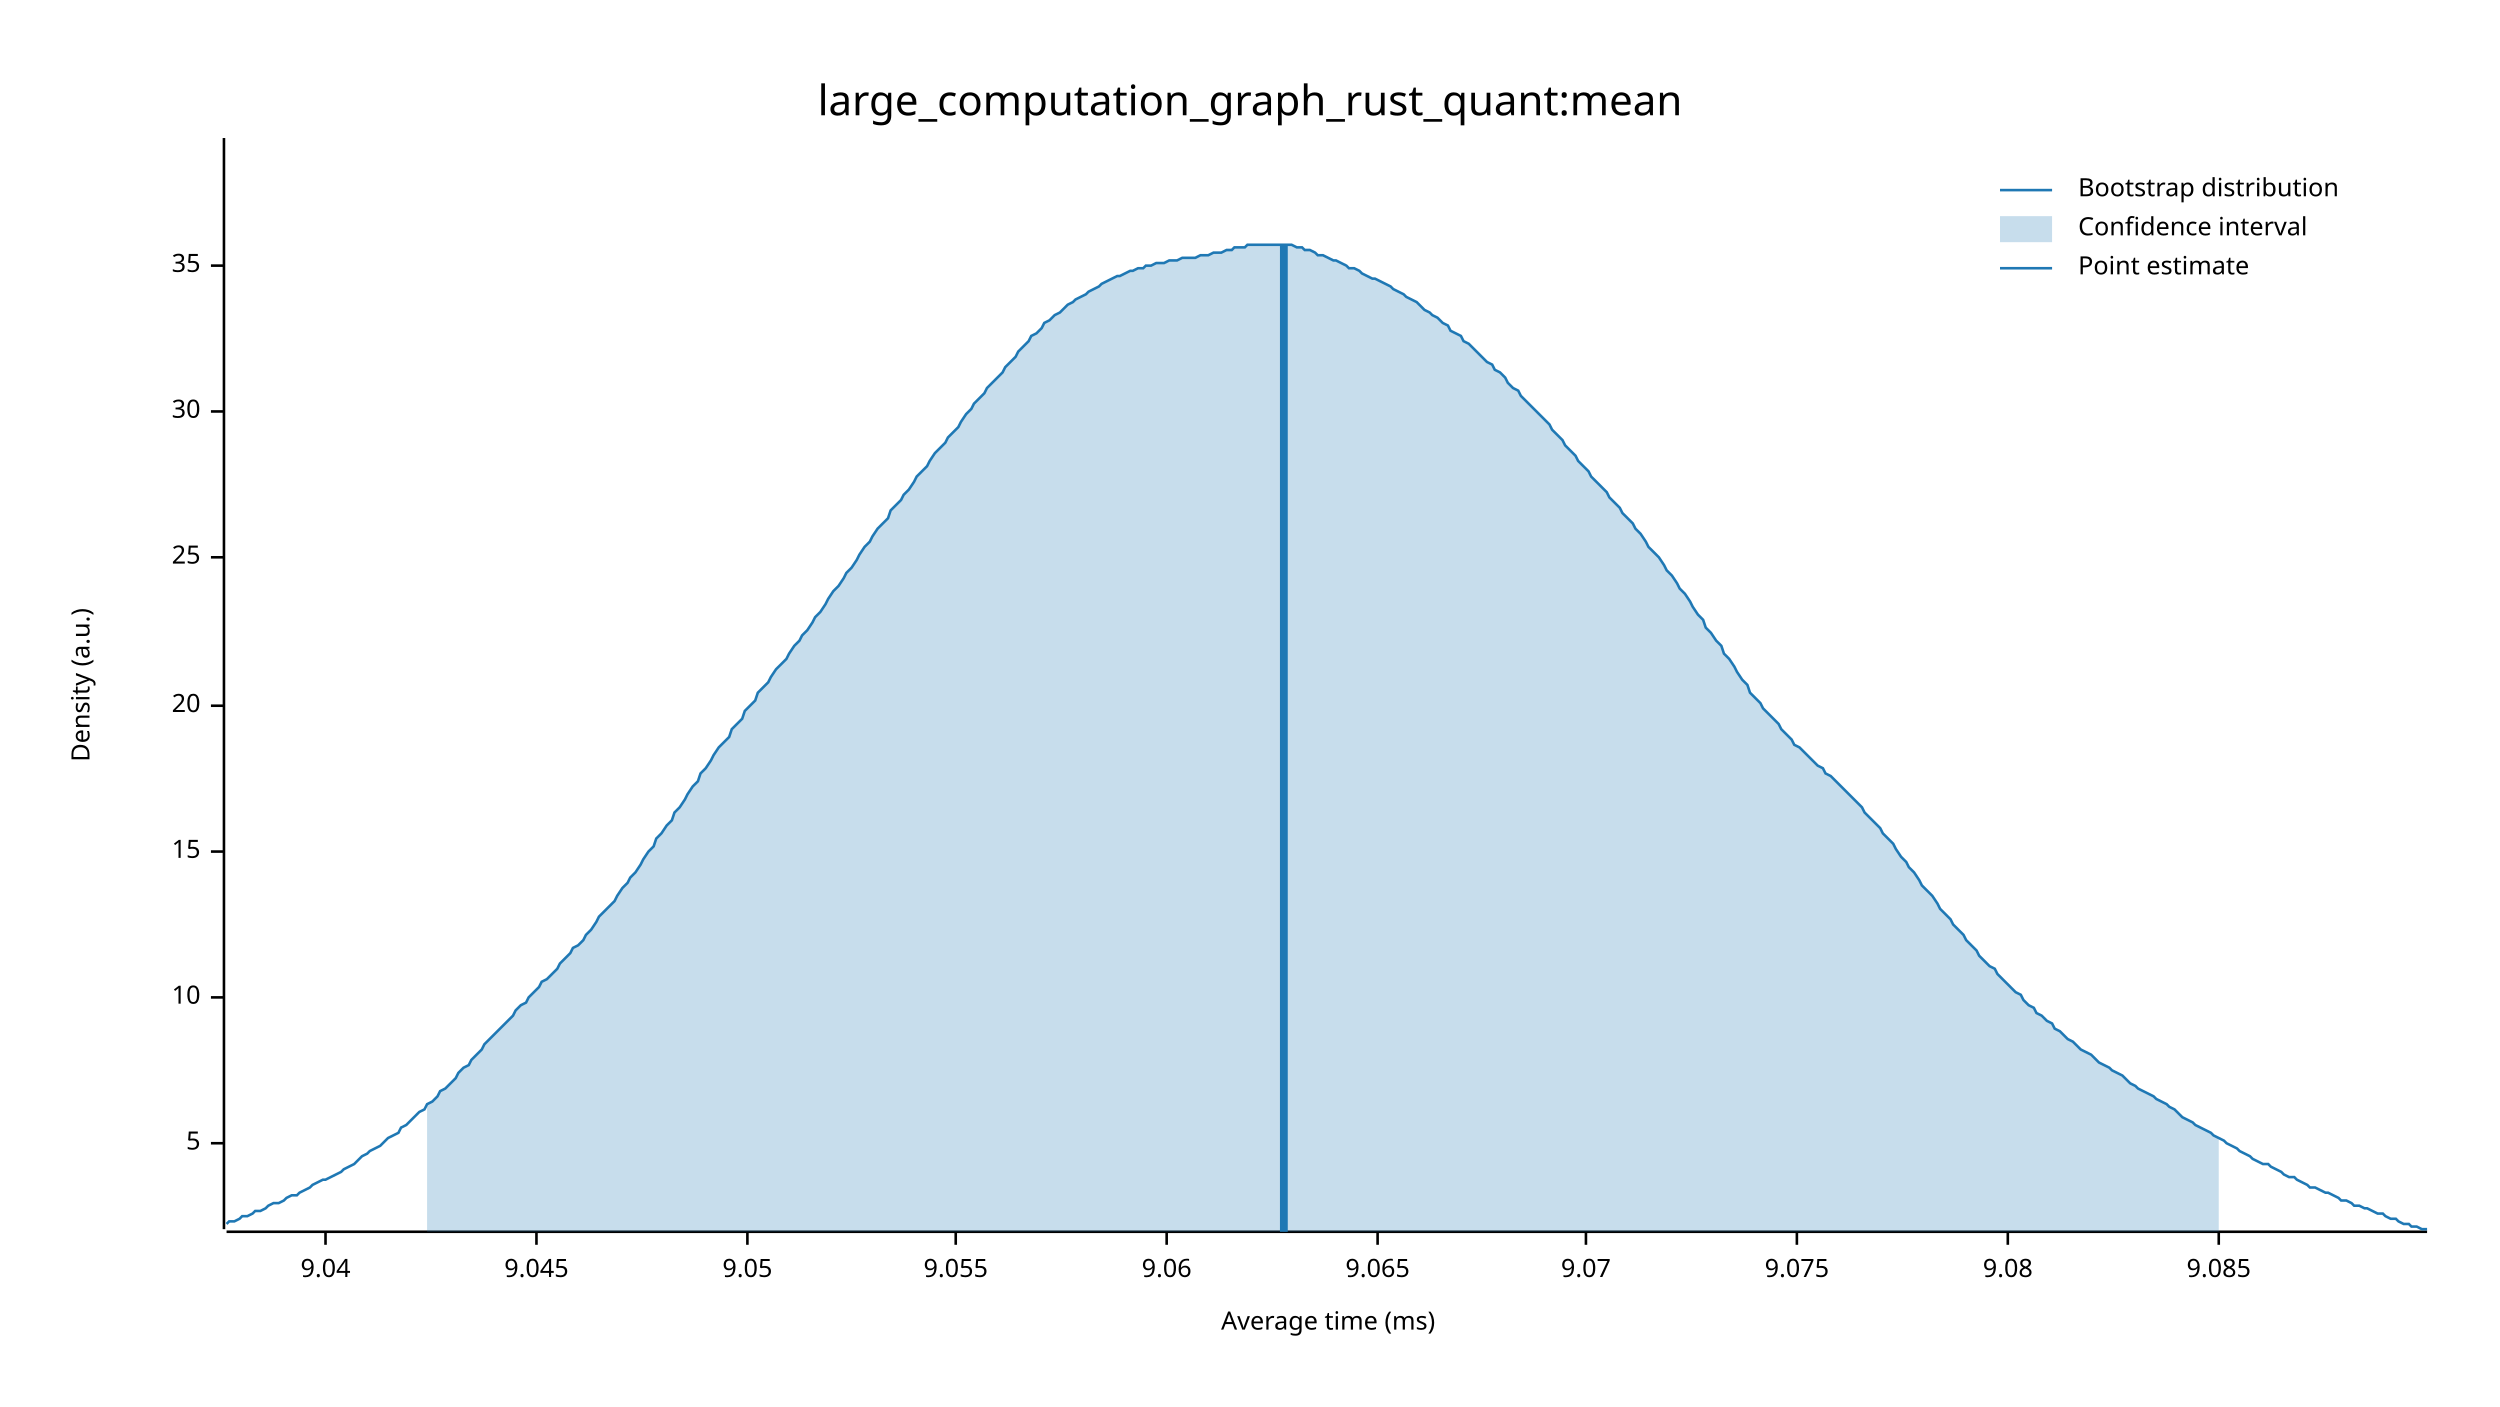
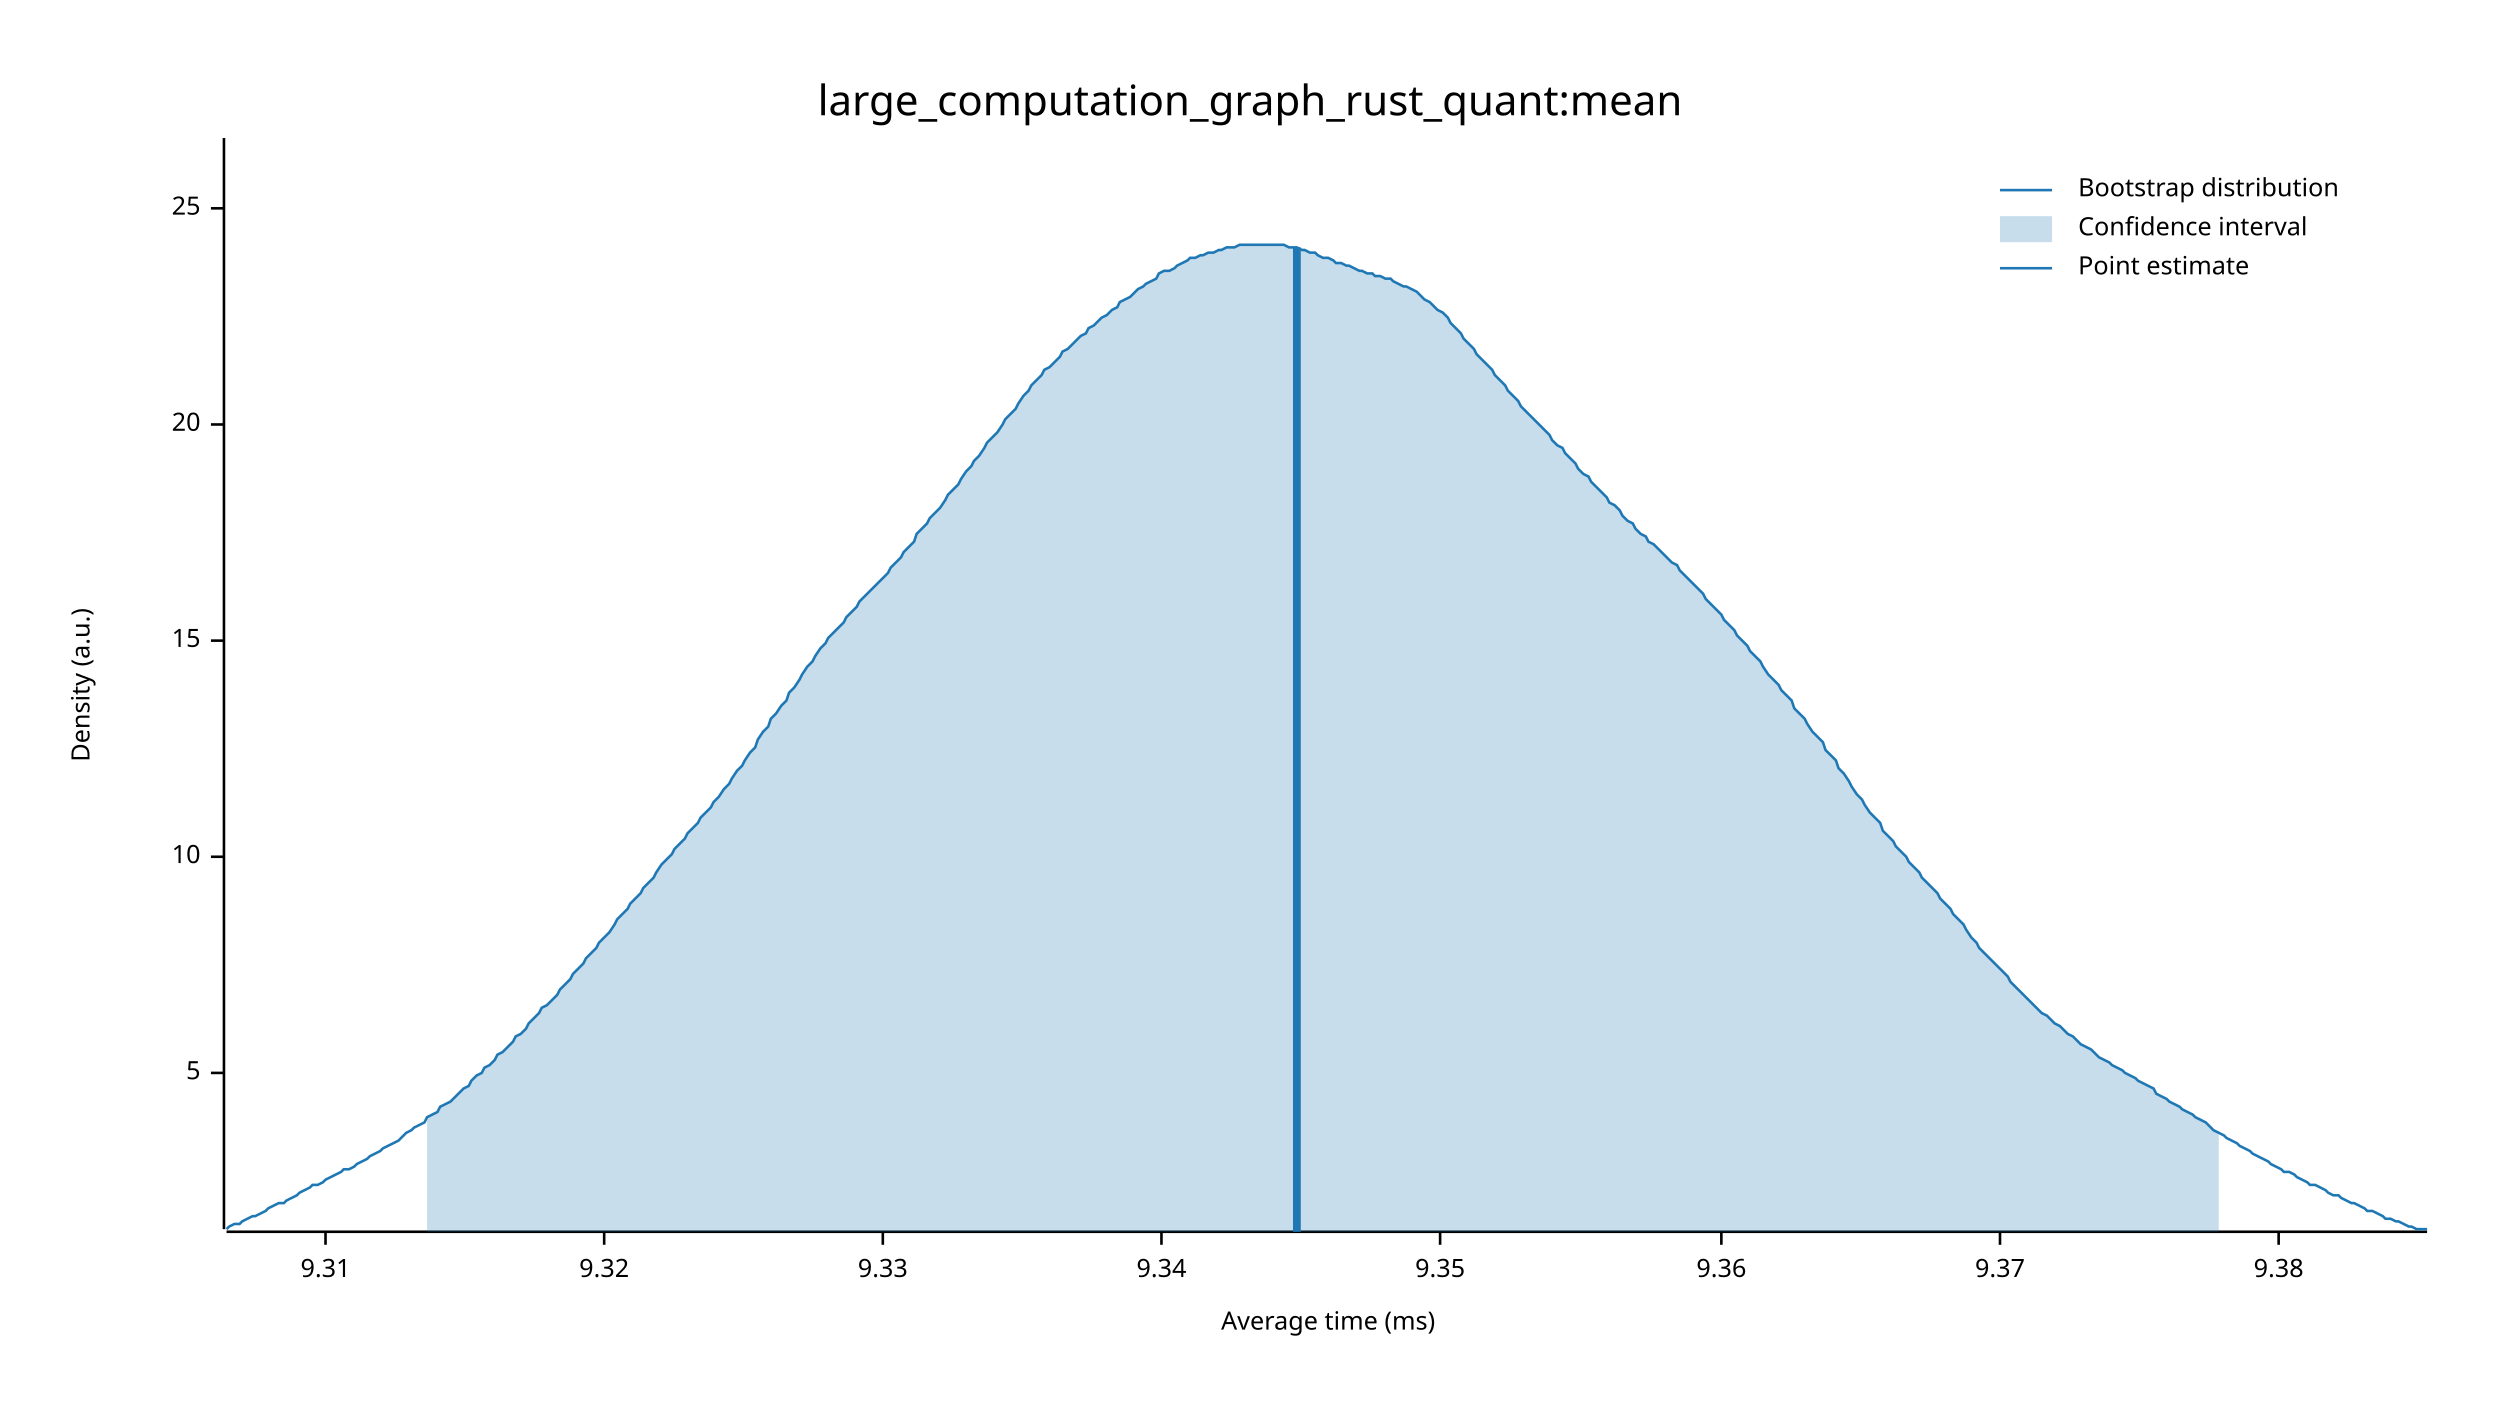
<svg xmlns="http://www.w3.org/2000/svg" width="960" height="540" viewBox="0 0 960 540">
  <text x="480" y="32" dy="0.76em" text-anchor="middle" font-family="sans-serif" font-size="16.129" opacity="1" fill="#000000">
large_computation_graph_rust_quant:mean
</text>
  <text x="27" y="263" dy="0.76em" text-anchor="middle" font-family="sans-serif" font-size="9.677" opacity="1" fill="#000000" transform="rotate(270, 27, 263)">
Density (a.u.)
</text>
  <text x="510" y="513" dy="-0.5ex" text-anchor="middle" font-family="sans-serif" font-size="9.677" opacity="1" fill="#000000">
Average time (ms)
</text>
  <polyline fill="none" opacity="1" stroke="#000000" stroke-width="1" points="86,53 86,472 " />
-   <text x="77" y="439" dy="0.5ex" text-anchor="end" font-family="sans-serif" font-size="9.677" opacity="1" fill="#000000">
+   <text x="77" y="412" dy="0.5ex" text-anchor="end" font-family="sans-serif" font-size="9.677" opacity="1" fill="#000000">
5
</text>
-   <polyline fill="none" opacity="1" stroke="#000000" stroke-width="1" points="81,439 86,439 " />
-   <text x="77" y="383" dy="0.5ex" text-anchor="end" font-family="sans-serif" font-size="9.677" opacity="1" fill="#000000">
+   <polyline fill="none" opacity="1" stroke="#000000" stroke-width="1" points="81,412 86,412 " />
+   <text x="77" y="329" dy="0.5ex" text-anchor="end" font-family="sans-serif" font-size="9.677" opacity="1" fill="#000000">
10
</text>
-   <polyline fill="none" opacity="1" stroke="#000000" stroke-width="1" points="81,383 86,383 " />
-   <text x="77" y="327" dy="0.5ex" text-anchor="end" font-family="sans-serif" font-size="9.677" opacity="1" fill="#000000">
+   <polyline fill="none" opacity="1" stroke="#000000" stroke-width="1" points="81,329 86,329 " />
+   <text x="77" y="246" dy="0.5ex" text-anchor="end" font-family="sans-serif" font-size="9.677" opacity="1" fill="#000000">
15
</text>
-   <polyline fill="none" opacity="1" stroke="#000000" stroke-width="1" points="81,327 86,327 " />
-   <text x="77" y="271" dy="0.5ex" text-anchor="end" font-family="sans-serif" font-size="9.677" opacity="1" fill="#000000">
+   <polyline fill="none" opacity="1" stroke="#000000" stroke-width="1" points="81,246 86,246 " />
+   <text x="77" y="163" dy="0.5ex" text-anchor="end" font-family="sans-serif" font-size="9.677" opacity="1" fill="#000000">
20
</text>
-   <polyline fill="none" opacity="1" stroke="#000000" stroke-width="1" points="81,271 86,271 " />
-   <text x="77" y="214" dy="0.5ex" text-anchor="end" font-family="sans-serif" font-size="9.677" opacity="1" fill="#000000">
+   <polyline fill="none" opacity="1" stroke="#000000" stroke-width="1" points="81,163 86,163 " />
+   <text x="77" y="80" dy="0.5ex" text-anchor="end" font-family="sans-serif" font-size="9.677" opacity="1" fill="#000000">
25
</text>
-   <polyline fill="none" opacity="1" stroke="#000000" stroke-width="1" points="81,214 86,214 " />
-   <text x="77" y="158" dy="0.5ex" text-anchor="end" font-family="sans-serif" font-size="9.677" opacity="1" fill="#000000">
- 30
- </text>
-   <polyline fill="none" opacity="1" stroke="#000000" stroke-width="1" points="81,158 86,158 " />
-   <text x="77" y="102" dy="0.5ex" text-anchor="end" font-family="sans-serif" font-size="9.677" opacity="1" fill="#000000">
- 35
- </text>
-   <polyline fill="none" opacity="1" stroke="#000000" stroke-width="1" points="81,102 86,102 " />
+   <polyline fill="none" opacity="1" stroke="#000000" stroke-width="1" points="81,80 86,80 " />
  <polyline fill="none" opacity="1" stroke="#000000" stroke-width="1" points="87,473 932,473 " />
  <text x="125" y="483" dy="0.76em" text-anchor="middle" font-family="sans-serif" font-size="9.677" opacity="1" fill="#000000">
- 9.04
+ 9.31
</text>
  <polyline fill="none" opacity="1" stroke="#000000" stroke-width="1" points="125,473 125,478 " />
-   <text x="206" y="483" dy="0.76em" text-anchor="middle" font-family="sans-serif" font-size="9.677" opacity="1" fill="#000000">
- 9.045
+   <text x="232" y="483" dy="0.76em" text-anchor="middle" font-family="sans-serif" font-size="9.677" opacity="1" fill="#000000">
+ 9.32
</text>
-   <polyline fill="none" opacity="1" stroke="#000000" stroke-width="1" points="206,473 206,478 " />
-   <text x="287" y="483" dy="0.76em" text-anchor="middle" font-family="sans-serif" font-size="9.677" opacity="1" fill="#000000">
- 9.05
+   <polyline fill="none" opacity="1" stroke="#000000" stroke-width="1" points="232,473 232,478 " />
+   <text x="339" y="483" dy="0.76em" text-anchor="middle" font-family="sans-serif" font-size="9.677" opacity="1" fill="#000000">
+ 9.33
</text>
-   <polyline fill="none" opacity="1" stroke="#000000" stroke-width="1" points="287,473 287,478 " />
-   <text x="367" y="483" dy="0.76em" text-anchor="middle" font-family="sans-serif" font-size="9.677" opacity="1" fill="#000000">
- 9.055
+   <polyline fill="none" opacity="1" stroke="#000000" stroke-width="1" points="339,473 339,478 " />
+   <text x="446" y="483" dy="0.76em" text-anchor="middle" font-family="sans-serif" font-size="9.677" opacity="1" fill="#000000">
+ 9.34
</text>
-   <polyline fill="none" opacity="1" stroke="#000000" stroke-width="1" points="367,473 367,478 " />
-   <text x="448" y="483" dy="0.76em" text-anchor="middle" font-family="sans-serif" font-size="9.677" opacity="1" fill="#000000">
- 9.06
+   <polyline fill="none" opacity="1" stroke="#000000" stroke-width="1" points="446,473 446,478 " />
+   <text x="553" y="483" dy="0.76em" text-anchor="middle" font-family="sans-serif" font-size="9.677" opacity="1" fill="#000000">
+ 9.35
</text>
-   <polyline fill="none" opacity="1" stroke="#000000" stroke-width="1" points="448,473 448,478 " />
-   <text x="529" y="483" dy="0.76em" text-anchor="middle" font-family="sans-serif" font-size="9.677" opacity="1" fill="#000000">
- 9.065
+   <polyline fill="none" opacity="1" stroke="#000000" stroke-width="1" points="553,473 553,478 " />
+   <text x="661" y="483" dy="0.76em" text-anchor="middle" font-family="sans-serif" font-size="9.677" opacity="1" fill="#000000">
+ 9.36
</text>
-   <polyline fill="none" opacity="1" stroke="#000000" stroke-width="1" points="529,473 529,478 " />
-   <text x="609" y="483" dy="0.76em" text-anchor="middle" font-family="sans-serif" font-size="9.677" opacity="1" fill="#000000">
- 9.07
+   <polyline fill="none" opacity="1" stroke="#000000" stroke-width="1" points="661,473 661,478 " />
+   <text x="768" y="483" dy="0.76em" text-anchor="middle" font-family="sans-serif" font-size="9.677" opacity="1" fill="#000000">
+ 9.37
</text>
-   <polyline fill="none" opacity="1" stroke="#000000" stroke-width="1" points="609,473 609,478 " />
-   <text x="690" y="483" dy="0.76em" text-anchor="middle" font-family="sans-serif" font-size="9.677" opacity="1" fill="#000000">
- 9.075
+   <polyline fill="none" opacity="1" stroke="#000000" stroke-width="1" points="768,473 768,478 " />
+   <text x="875" y="483" dy="0.76em" text-anchor="middle" font-family="sans-serif" font-size="9.677" opacity="1" fill="#000000">
+ 9.38
</text>
-   <polyline fill="none" opacity="1" stroke="#000000" stroke-width="1" points="690,473 690,478 " />
-   <text x="771" y="483" dy="0.76em" text-anchor="middle" font-family="sans-serif" font-size="9.677" opacity="1" fill="#000000">
- 9.08
- </text>
-   <polyline fill="none" opacity="1" stroke="#000000" stroke-width="1" points="771,473 771,478 " />
-   <text x="852" y="483" dy="0.76em" text-anchor="middle" font-family="sans-serif" font-size="9.677" opacity="1" fill="#000000">
- 9.085
- </text>
-   <polyline fill="none" opacity="1" stroke="#000000" stroke-width="1" points="852,473 852,478 " />
-   <polyline fill="none" opacity="1" stroke="#1F78B4" stroke-width="1" points="87,470 88,469 90,469 92,468 93,467 95,467 97,466 98,465 100,465 102,464 103,463 105,462 107,462 109,461 110,460 112,459 114,459 115,458 117,457 119,456 120,455 122,454 124,453 125,453 127,452 129,451 131,450 132,449 134,448 136,447 137,446 139,444 141,443 142,442 144,441 146,440 147,439 149,437 151,436 153,435 154,433 156,432 158,430 159,429 161,427 163,426 164,424 166,423 168,421 169,419 171,418 173,416 175,414 176,412 178,410 180,409 181,407 183,405 185,403 186,401 188,399 190,397 191,396 193,394 195,392 197,390 198,388 200,386 202,385 203,383 205,381 207,379 208,377 210,376 212,374 214,372 215,370 217,368 219,366 220,364 222,363 224,361 225,359 227,357 229,354 230,352 232,350 234,348 236,346 237,344 239,341 241,339 242,337 244,335 246,332 247,330 249,327 251,325 252,322 254,320 256,317 258,315 259,312 261,310 263,307 264,305 266,302 268,300 269,297 271,295 273,292 274,290 276,287 278,285 280,283 281,280 283,278 285,276 286,273 288,271 290,269 291,266 293,264 295,262 296,260 298,257 300,255 302,253 303,251 305,248 307,246 308,244 310,242 312,239 313,237 315,235 317,232 318,230 320,227 322,225 324,222 325,220 327,218 329,215 330,213 332,210 334,208 335,206 337,203 339,201 341,199 342,196 344,194 346,192 347,190 349,188 351,185 352,183 354,181 356,179 357,177 359,174 361,172 363,170 364,168 366,166 368,164 369,162 371,159 373,157 374,155 376,153 378,151 379,149 381,147 383,145 385,143 386,141 388,139 390,137 391,135 393,133 395,131 396,129 398,128 400,126 401,124 403,123 405,121 407,120 408,119 410,117 412,116 413,115 415,114 417,113 418,112 420,111 422,110 423,109 425,108 427,107 429,106 430,106 432,105 434,104 435,104 437,103 439,103 440,102 442,102 444,101 445,101 447,101 449,100 451,100 452,100 454,99 456,99 457,99 459,99 461,98 462,98 464,98 466,97 468,97 469,97 471,96 473,96 474,95 476,95 478,95 479,94 481,94 483,94 484,94 486,94 488,94 490,94 491,94 493,94 495,94 496,94 498,95 500,95 501,96 503,96 505,97 506,98 508,98 510,99 512,100 513,100 515,101 517,102 518,103 520,103 522,104 523,105 525,106 527,107 528,107 530,108 532,109 534,110 535,111 537,112 539,113 540,114 542,115 544,116 545,117 547,119 549,120 550,121 552,122 554,124 556,125 557,127 559,128 561,129 562,131 564,132 566,134 567,135 569,137 571,139 573,140 574,142 576,143 578,145 579,147 581,149 583,150 584,152 586,154 588,156 589,157 591,159 593,161 595,163 596,165 598,167 600,169 601,171 603,173 605,175 606,177 608,179 610,181 611,183 613,185 615,187 617,189 618,191 620,193 622,195 623,197 625,199 627,201 628,203 630,205 632,208 633,210 635,212 637,214 639,217 640,219 642,221 644,224 645,226 647,228 649,231 650,233 652,236 654,238 655,241 657,243 659,246 661,248 662,251 664,253 666,256 667,258 669,261 671,263 672,266 674,268 676,270 677,272 679,274 681,276 683,278 684,280 686,282 688,284 689,286 691,287 693,289 694,290 696,292 698,294 700,295 701,297 703,298 705,300 706,301 708,303 710,305 711,306 713,308 715,310 716,312 718,314 720,316 722,318 723,320 725,322 727,324 728,326 730,329 732,331 733,333 735,335 737,338 738,340 740,342 742,344 744,347 745,349 747,351 749,353 750,355 752,357 754,359 755,361 757,363 759,365 760,367 762,369 764,371 766,372 767,374 769,376 771,378 772,379 774,381 776,382 777,384 779,386 781,387 782,389 784,390 786,392 788,393 789,395 791,396 793,398 794,399 796,400 798,402 799,403 801,404 803,405 804,406 806,408 808,409 810,410 811,411 813,412 815,413 816,414 818,416 820,417 821,418 823,419 825,420 827,421 828,422 830,423 832,424 833,425 835,426 837,428 838,429 840,430 842,431 843,432 845,433 847,434 849,435 850,436 852,437 854,438 855,439 857,440 859,441 860,442 862,443 864,444 865,445 867,446 869,447 871,447 872,448 874,449 876,450 877,451 879,452 881,452 882,453 884,454 886,455 887,456 889,456 891,457 893,458 894,458 896,459 898,460 899,461 901,461 903,462 904,463 906,463 908,464 909,464 911,465 913,466 915,466 916,467 918,468 920,468 921,469 923,470 925,470 926,471 928,471 930,472 932,472 " />
-   <polygon opacity="0.25" fill="#1F78B4" points="164,424 166,423 168,421 169,419 171,418 173,416 175,414 176,412 178,410 180,409 181,407 183,405 185,403 186,401 188,399 190,397 191,396 193,394 195,392 197,390 198,388 200,386 202,385 203,383 205,381 207,379 208,377 210,376 212,374 214,372 215,370 217,368 219,366 220,364 222,363 224,361 225,359 227,357 229,354 230,352 232,350 234,348 236,346 237,344 239,341 241,339 242,337 244,335 246,332 247,330 249,327 251,325 252,322 254,320 256,317 258,315 259,312 261,310 263,307 264,305 266,302 268,300 269,297 271,295 273,292 274,290 276,287 278,285 280,283 281,280 283,278 285,276 286,273 288,271 290,269 291,266 293,264 295,262 296,260 298,257 300,255 302,253 303,251 305,248 307,246 308,244 310,242 312,239 313,237 315,235 317,232 318,230 320,227 322,225 324,222 325,220 327,218 329,215 330,213 332,210 334,208 335,206 337,203 339,201 341,199 342,196 344,194 346,192 347,190 349,188 351,185 352,183 354,181 356,179 357,177 359,174 361,172 363,170 364,168 366,166 368,164 369,162 371,159 373,157 374,155 376,153 378,151 379,149 381,147 383,145 385,143 386,141 388,139 390,137 391,135 393,133 395,131 396,129 398,128 400,126 401,124 403,123 405,121 407,120 408,119 410,117 412,116 413,115 415,114 417,113 418,112 420,111 422,110 423,109 425,108 427,107 429,106 430,106 432,105 434,104 435,104 437,103 439,103 440,102 442,102 444,101 445,101 447,101 449,100 451,100 452,100 454,99 456,99 457,99 459,99 461,98 462,98 464,98 466,97 468,97 469,97 471,96 473,96 474,95 476,95 478,95 479,94 481,94 483,94 484,94 486,94 488,94 490,94 491,94 493,94 495,94 496,94 498,95 500,95 501,96 503,96 505,97 506,98 508,98 510,99 512,100 513,100 515,101 517,102 518,103 520,103 522,104 523,105 525,106 527,107 528,107 530,108 532,109 534,110 535,111 537,112 539,113 540,114 542,115 544,116 545,117 547,119 549,120 550,121 552,122 554,124 556,125 557,127 559,128 561,129 562,131 564,132 566,134 567,135 569,137 571,139 573,140 574,142 576,143 578,145 579,147 581,149 583,150 584,152 586,154 588,156 589,157 591,159 593,161 595,163 596,165 598,167 600,169 601,171 603,173 605,175 606,177 608,179 610,181 611,183 613,185 615,187 617,189 618,191 620,193 622,195 623,197 625,199 627,201 628,203 630,205 632,208 633,210 635,212 637,214 639,217 640,219 642,221 644,224 645,226 647,228 649,231 650,233 652,236 654,238 655,241 657,243 659,246 661,248 662,251 664,253 666,256 667,258 669,261 671,263 672,266 674,268 676,270 677,272 679,274 681,276 683,278 684,280 686,282 688,284 689,286 691,287 693,289 694,290 696,292 698,294 700,295 701,297 703,298 705,300 706,301 708,303 710,305 711,306 713,308 715,310 716,312 718,314 720,316 722,318 723,320 725,322 727,324 728,326 730,329 732,331 733,333 735,335 737,338 738,340 740,342 742,344 744,347 745,349 747,351 749,353 750,355 752,357 754,359 755,361 757,363 759,365 760,367 762,369 764,371 766,372 767,374 769,376 771,378 772,379 774,381 776,382 777,384 779,386 781,387 782,389 784,390 786,392 788,393 789,395 791,396 793,398 794,399 796,400 798,402 799,403 801,404 803,405 804,406 806,408 808,409 810,410 811,411 813,412 815,413 816,414 818,416 820,417 821,418 823,419 825,420 827,421 828,422 830,423 832,424 833,425 835,426 837,428 838,429 840,430 842,431 843,432 845,433 847,434 849,435 850,436 852,437 852,473 164,473 " />
-   <polyline fill="none" opacity="1" stroke="#1F78B4" stroke-width="3" points="493,473 493,94 " />
+   <polyline fill="none" opacity="1" stroke="#000000" stroke-width="1" points="875,473 875,478 " />
+   <polyline fill="none" opacity="1" stroke="#1F78B4" stroke-width="1" points="87,472 88,471 90,470 92,470 93,469 95,468 97,467 98,467 100,466 102,465 103,464 105,463 107,462 109,462 110,461 112,460 114,459 115,458 117,457 119,456 120,455 122,455 124,454 125,453 127,452 129,451 131,450 132,449 134,449 136,448 137,447 139,446 141,445 142,444 144,443 146,442 147,441 149,440 151,439 153,438 154,437 156,435 158,434 159,433 161,432 163,431 164,429 166,428 168,427 169,425 171,424 173,423 175,421 176,420 178,418 180,417 181,415 183,413 185,412 186,410 188,409 190,407 191,405 193,404 195,402 197,400 198,398 200,397 202,395 203,393 205,391 207,389 208,387 210,386 212,384 214,382 215,380 217,378 219,376 220,374 222,372 224,370 225,368 227,366 229,364 230,362 232,360 234,358 236,355 237,353 239,351 241,349 242,347 244,345 246,343 247,341 249,339 251,337 252,335 254,332 256,330 258,328 259,326 261,324 263,322 264,320 266,318 268,316 269,314 271,312 273,310 274,308 276,306 278,303 280,301 281,299 283,296 285,294 286,292 288,289 290,287 291,284 293,281 295,279 296,276 298,274 300,271 302,269 303,266 305,264 307,261 308,259 310,256 312,254 313,252 315,249 317,247 318,245 320,243 322,241 324,239 325,237 327,235 329,233 330,231 332,229 334,227 335,226 337,224 339,222 341,220 342,218 344,216 346,214 347,212 349,210 351,208 352,205 354,203 356,201 357,199 359,197 361,195 363,192 364,190 366,188 368,186 369,184 371,181 373,179 374,177 376,175 378,172 379,170 381,168 383,166 385,163 386,161 388,159 390,157 391,155 393,152 395,150 396,148 398,146 400,144 401,142 403,141 405,139 407,137 408,135 410,134 412,132 413,131 415,129 417,128 418,126 420,125 422,123 423,122 425,121 427,119 429,118 430,116 432,115 434,114 435,113 437,111 439,110 440,109 442,108 444,107 445,105 447,104 449,104 451,103 452,102 454,101 456,100 457,99 459,99 461,98 462,98 464,97 466,97 468,96 469,96 471,95 473,95 474,95 476,94 478,94 479,94 481,94 483,94 484,94 486,94 488,94 490,94 491,94 493,94 495,95 496,95 498,95 500,96 501,96 503,97 505,97 506,98 508,99 510,99 512,100 513,101 515,101 517,102 518,102 520,103 522,104 523,104 525,105 527,105 528,106 530,106 532,107 534,107 535,108 537,109 539,110 540,110 542,111 544,112 545,113 547,115 549,116 550,117 552,119 554,120 556,122 557,124 559,126 561,128 562,130 564,132 566,134 567,136 569,138 571,140 573,142 574,144 576,146 578,148 579,150 581,152 583,154 584,156 586,158 588,160 589,161 591,163 593,165 595,167 596,169 598,171 600,172 601,174 603,176 605,178 606,180 608,182 610,183 611,185 613,187 615,189 617,191 618,193 620,194 622,196 623,198 625,200 627,201 628,203 630,205 632,206 633,208 635,209 637,211 639,213 640,214 642,216 644,217 645,219 647,221 649,223 650,224 652,226 654,228 655,230 657,232 659,234 661,236 662,238 664,240 666,242 667,244 669,246 671,248 672,250 674,252 676,254 677,256 679,259 681,261 683,263 684,265 686,267 688,269 689,272 691,274 693,276 694,278 696,281 698,283 700,285 701,288 703,290 705,292 706,295 708,297 710,300 711,302 713,305 715,307 716,309 718,312 720,314 722,316 723,319 725,321 727,323 728,325 730,327 732,329 733,331 735,333 737,335 738,337 740,339 742,341 744,343 745,345 747,347 749,349 750,351 752,353 754,355 755,357 757,360 759,362 760,364 762,366 764,368 766,370 767,371 769,373 771,375 772,377 774,379 776,381 777,382 779,384 781,386 782,387 784,389 786,390 788,392 789,393 791,394 793,396 794,397 796,398 798,400 799,401 801,402 803,403 804,404 806,406 808,407 810,408 811,409 813,410 815,411 816,412 818,413 820,414 821,415 823,416 825,417 827,418 828,420 830,421 832,422 833,423 835,424 837,425 838,426 840,427 842,428 843,429 845,430 847,431 849,433 850,434 852,435 854,436 855,437 857,438 859,439 860,440 862,441 864,442 865,443 867,444 869,445 871,446 872,447 874,448 876,449 877,450 879,450 881,451 882,452 884,453 886,454 887,455 889,455 891,456 893,457 894,458 896,459 898,459 899,460 901,461 903,462 904,462 906,463 908,464 909,465 911,465 913,466 915,467 916,468 918,468 920,469 921,469 923,470 925,471 926,471 928,472 930,472 932,472 " />
+   <polygon opacity="0.25" fill="#1F78B4" points="164,429 166,428 168,427 169,425 171,424 173,423 175,421 176,420 178,418 180,417 181,415 183,413 185,412 186,410 188,409 190,407 191,405 193,404 195,402 197,400 198,398 200,397 202,395 203,393 205,391 207,389 208,387 210,386 212,384 214,382 215,380 217,378 219,376 220,374 222,372 224,370 225,368 227,366 229,364 230,362 232,360 234,358 236,355 237,353 239,351 241,349 242,347 244,345 246,343 247,341 249,339 251,337 252,335 254,332 256,330 258,328 259,326 261,324 263,322 264,320 266,318 268,316 269,314 271,312 273,310 274,308 276,306 278,303 280,301 281,299 283,296 285,294 286,292 288,289 290,287 291,284 293,281 295,279 296,276 298,274 300,271 302,269 303,266 305,264 307,261 308,259 310,256 312,254 313,252 315,249 317,247 318,245 320,243 322,241 324,239 325,237 327,235 329,233 330,231 332,229 334,227 335,226 337,224 339,222 341,220 342,218 344,216 346,214 347,212 349,210 351,208 352,205 354,203 356,201 357,199 359,197 361,195 363,192 364,190 366,188 368,186 369,184 371,181 373,179 374,177 376,175 378,172 379,170 381,168 383,166 385,163 386,161 388,159 390,157 391,155 393,152 395,150 396,148 398,146 400,144 401,142 403,141 405,139 407,137 408,135 410,134 412,132 413,131 415,129 417,128 418,126 420,125 422,123 423,122 425,121 427,119 429,118 430,116 432,115 434,114 435,113 437,111 439,110 440,109 442,108 444,107 445,105 447,104 449,104 451,103 452,102 454,101 456,100 457,99 459,99 461,98 462,98 464,97 466,97 468,96 469,96 471,95 473,95 474,95 476,94 478,94 479,94 481,94 483,94 484,94 486,94 488,94 490,94 491,94 493,94 495,95 496,95 498,95 500,96 501,96 503,97 505,97 506,98 508,99 510,99 512,100 513,101 515,101 517,102 518,102 520,103 522,104 523,104 525,105 527,105 528,106 530,106 532,107 534,107 535,108 537,109 539,110 540,110 542,111 544,112 545,113 547,115 549,116 550,117 552,119 554,120 556,122 557,124 559,126 561,128 562,130 564,132 566,134 567,136 569,138 571,140 573,142 574,144 576,146 578,148 579,150 581,152 583,154 584,156 586,158 588,160 589,161 591,163 593,165 595,167 596,169 598,171 600,172 601,174 603,176 605,178 606,180 608,182 610,183 611,185 613,187 615,189 617,191 618,193 620,194 622,196 623,198 625,200 627,201 628,203 630,205 632,206 633,208 635,209 637,211 639,213 640,214 642,216 644,217 645,219 647,221 649,223 650,224 652,226 654,228 655,230 657,232 659,234 661,236 662,238 664,240 666,242 667,244 669,246 671,248 672,250 674,252 676,254 677,256 679,259 681,261 683,263 684,265 686,267 688,269 689,272 691,274 693,276 694,278 696,281 698,283 700,285 701,288 703,290 705,292 706,295 708,297 710,300 711,302 713,305 715,307 716,309 718,312 720,314 722,316 723,319 725,321 727,323 728,325 730,327 732,329 733,331 735,333 737,335 738,337 740,339 742,341 744,343 745,345 747,347 749,349 750,351 752,353 754,355 755,357 757,360 759,362 760,364 762,366 764,368 766,370 767,371 769,373 771,375 772,377 774,379 776,381 777,382 779,384 781,386 782,387 784,389 786,390 788,392 789,393 791,394 793,396 794,397 796,398 798,400 799,401 801,402 803,403 804,404 806,406 808,407 810,408 811,409 813,410 815,411 816,412 818,413 820,414 821,415 823,416 825,417 827,418 828,420 830,421 832,422 833,423 835,424 837,425 838,426 840,427 842,428 843,429 845,430 847,431 849,433 850,434 852,435 852,473 164,473 " />
+   <polyline fill="none" opacity="1" stroke="#1F78B4" stroke-width="3" points="498,473 498,95 " />
  <text x="798" y="68" dy="0.76em" text-anchor="start" font-family="sans-serif" font-size="9.677" opacity="1" fill="#000000">
Bootstrap distribution
</text>
  <text x="798" y="83" dy="0.76em" text-anchor="start" font-family="sans-serif" font-size="9.677" opacity="1" fill="#000000">
Confidence interval
</text>
  <text x="798" y="98" dy="0.76em" text-anchor="start" font-family="sans-serif" font-size="9.677" opacity="1" fill="#000000">
Point estimate
</text>
  <polyline fill="none" opacity="1" stroke="#1F78B4" stroke-width="1" points="768,73 788,73 " />
  <rect x="768" y="83" width="20" height="10" opacity="0.25" fill="#1F78B4" stroke="none" />
  <polyline fill="none" opacity="1" stroke="#1F78B4" stroke-width="1" points="768,103 788,103 " />
</svg>
